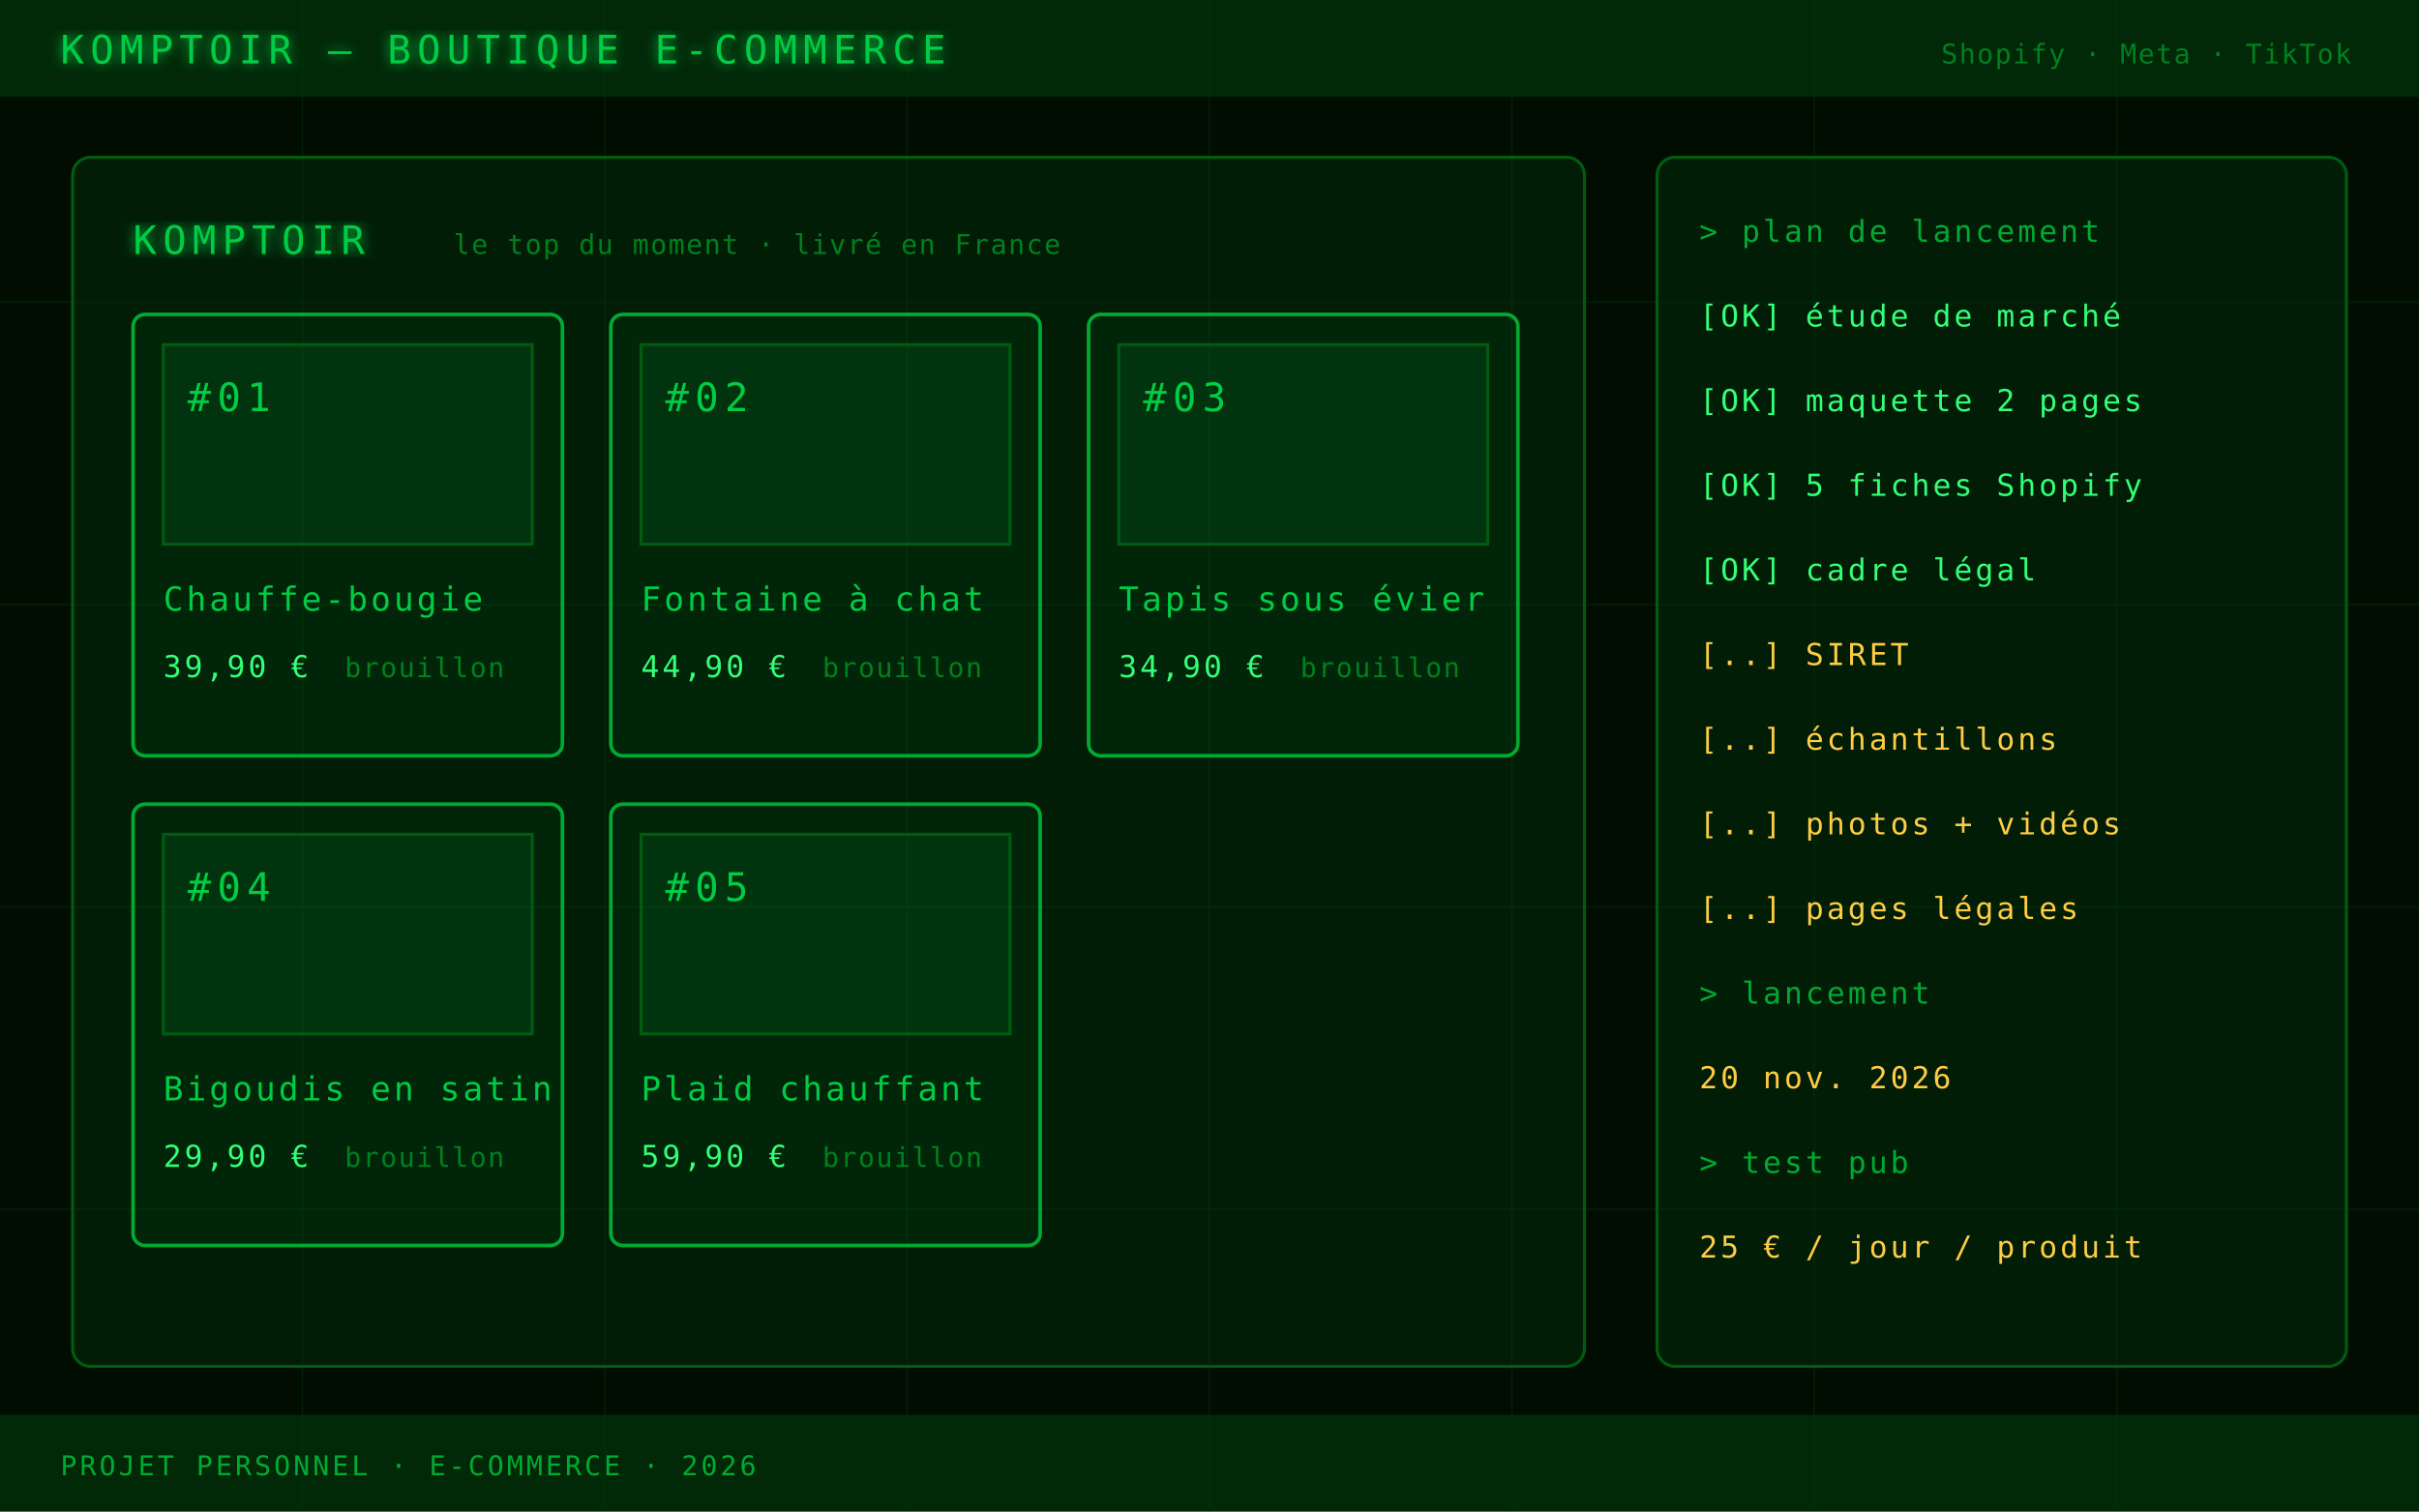
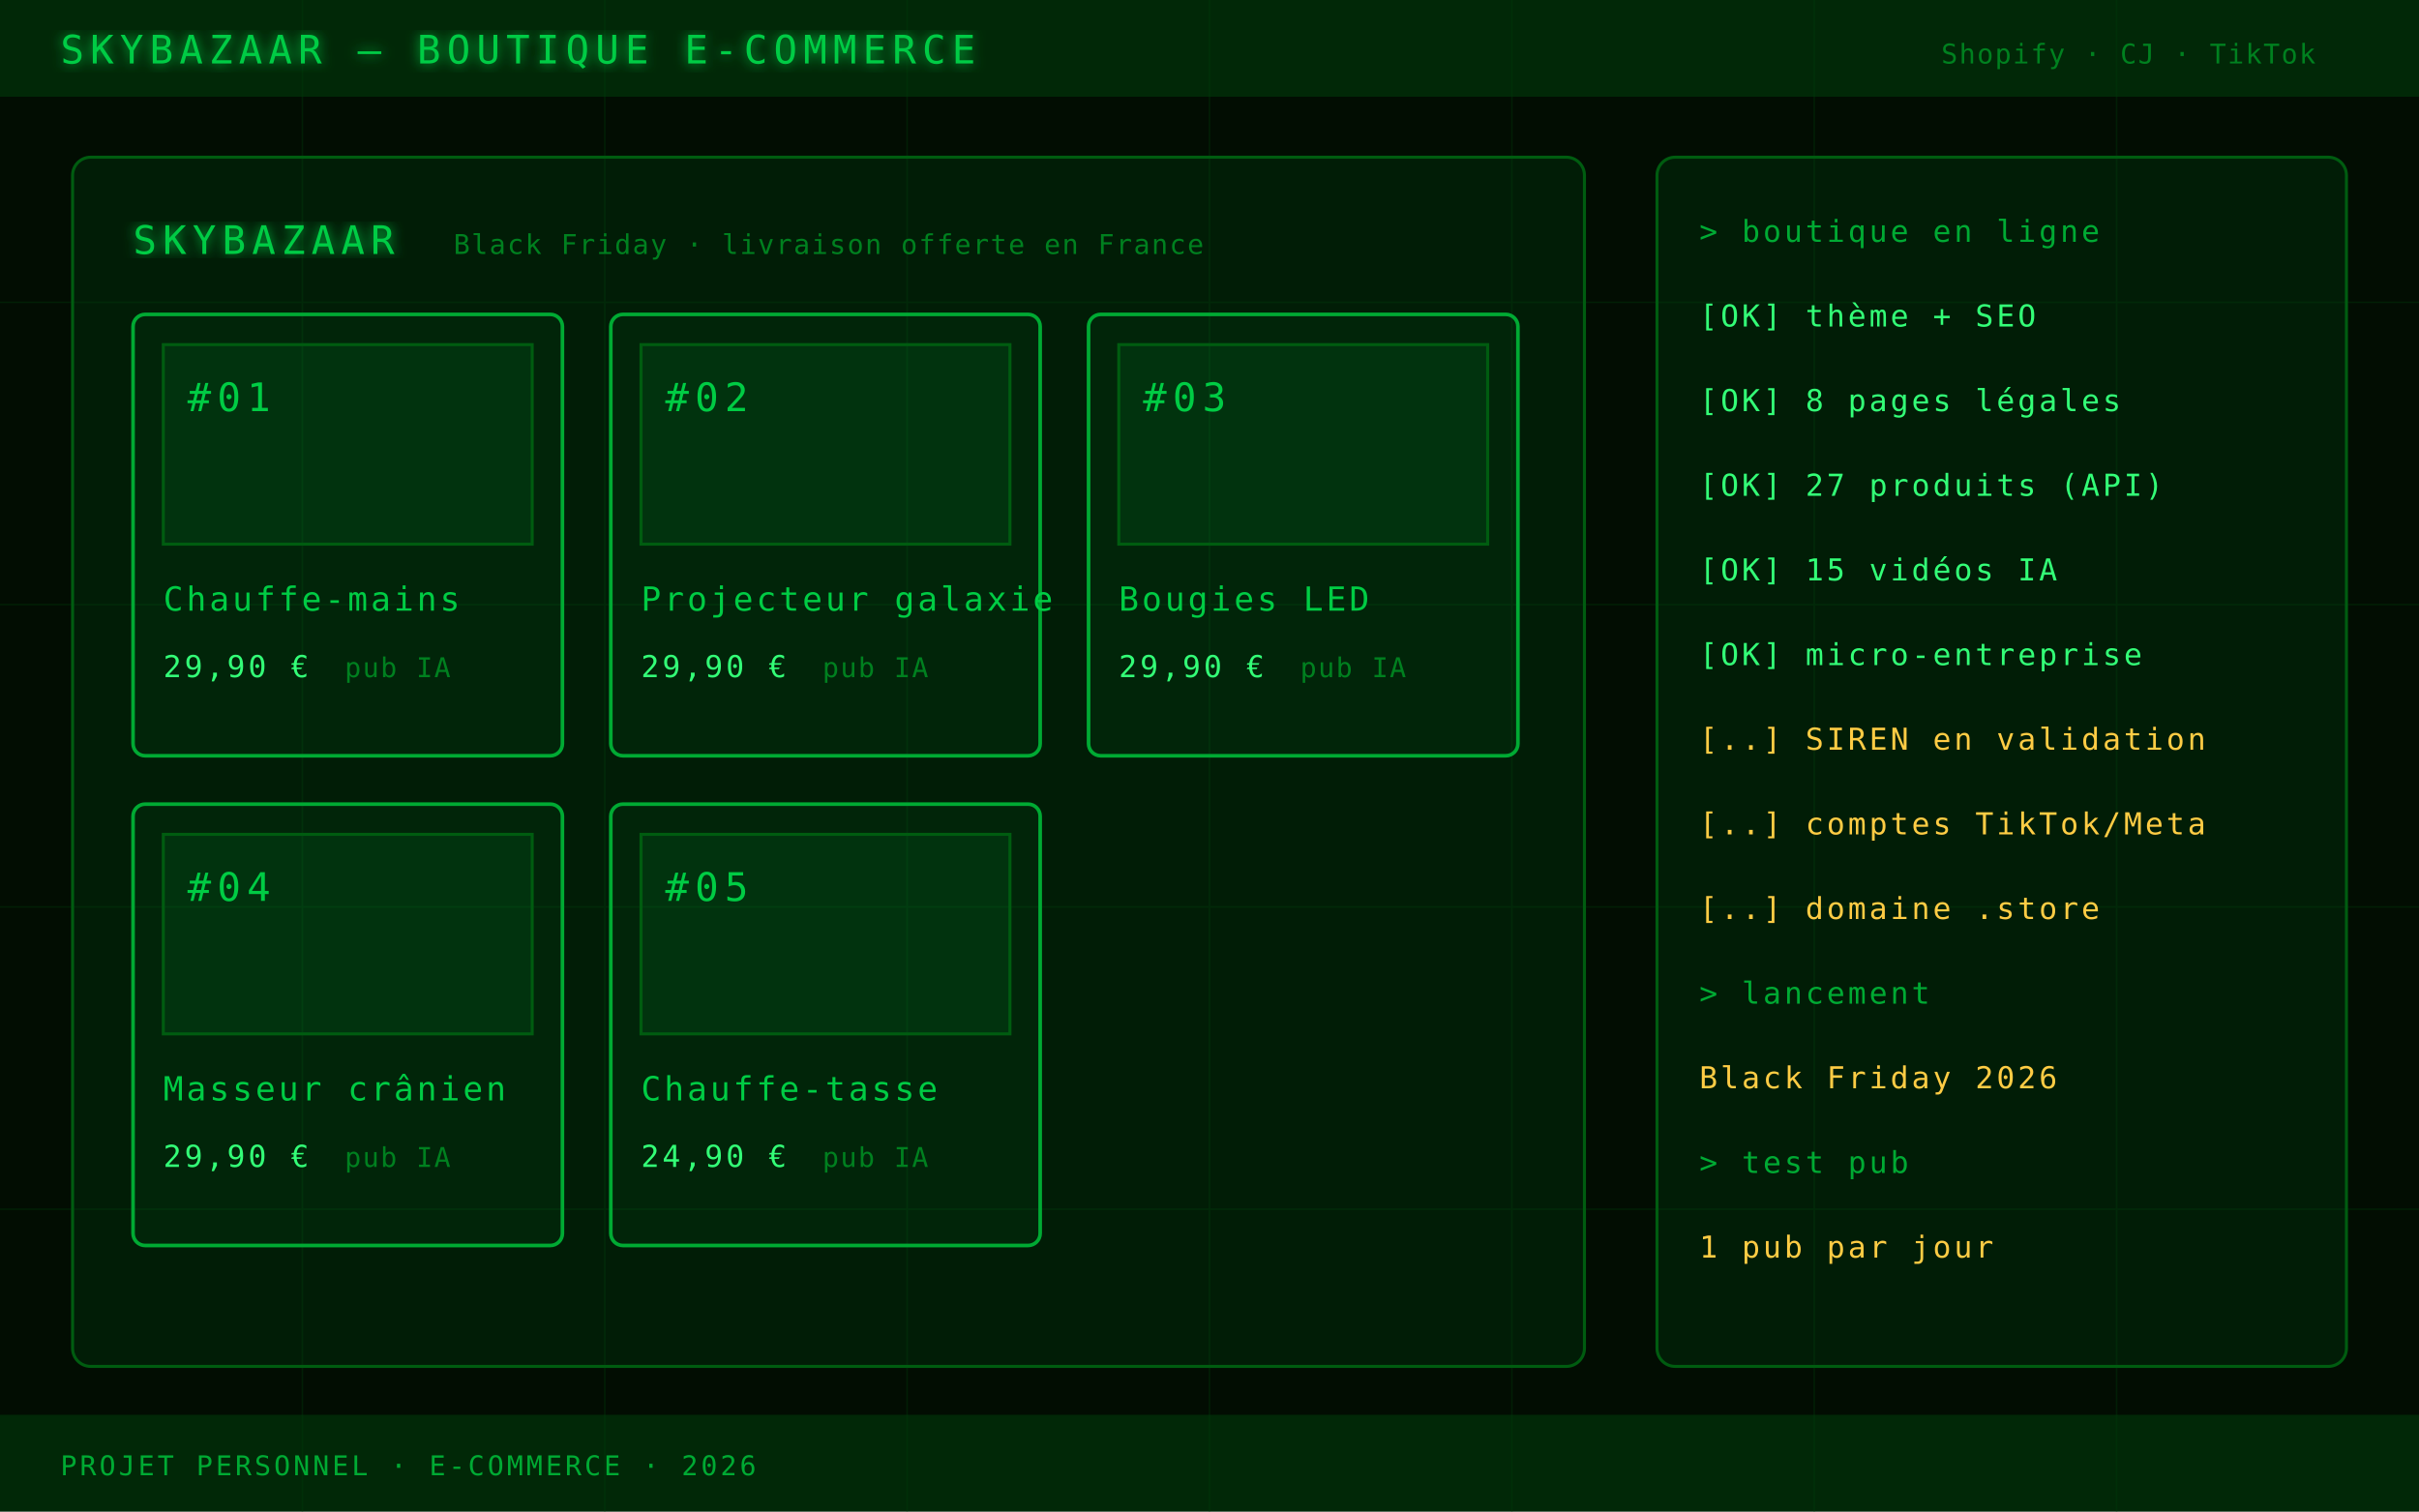
<svg xmlns="http://www.w3.org/2000/svg" viewBox="0 0 800 500" width="800" height="500">
  <defs>
    <style>
      .bg { fill: #020d02; } .grid-line { stroke: #003a0a; stroke-width: 0.5; }
      .title-text { font-family: 'Share Tech Mono', monospace; fill: #00cc44; font-size: 13px; letter-spacing: 2px; }
      .label-text { font-family: 'Share Tech Mono', monospace; fill: #00cc44; font-size: 11px; letter-spacing: 1px; }
      .small-text { font-family: 'Share Tech Mono', monospace; fill: #00aa33; font-size: 9px; letter-spacing: 1px; }
      .dim-text { font-family: 'Share Tech Mono', monospace; fill: #00801f; font-size: 9px; letter-spacing: 0.5px; }
      .ok { font-family: 'Share Tech Mono', monospace; fill: #33ff77; font-size: 10px; letter-spacing: 1px; }
      .warn { font-family: 'Share Tech Mono', monospace; fill: #ffcc44; font-size: 10px; letter-spacing: 1px; }
      .cmd { font-family: 'Share Tech Mono', monospace; fill: #00aa33; font-size: 10px; letter-spacing: 1px; }
      .box { fill: rgba(0,180,60,0.06); stroke: #00aa33; stroke-width: 1.2; }
      .box-main { fill: rgba(0,200,80,0.16); stroke: #00ee55; stroke-width: 1.8; }
      .panel { fill: rgba(0,60,15,0.35); stroke: #005c10; stroke-width: 1; }
      .ln { stroke: #00aa33; stroke-width: 1.1; fill: none; }
    </style>
    <filter id="glow">
      <feGaussianBlur stdDeviation="2" result="b" />
      <feMerge>
        <feMergeNode in="b" />
        <feMergeNode in="SourceGraphic" />
      </feMerge>
    </filter>
    <marker id="arr" viewBox="0 0 10 10" refX="9" refY="5" markerWidth="6" markerHeight="6" orient="auto-start-reverse">
      <path d="M0 0L10 5L0 10z" fill="#00aa33" />
    </marker>
  </defs>
  <rect class="bg" width="800" height="500" />
  <g opacity="0.4">
    <line class="grid-line" x1="0" y1="100" x2="800" y2="100" />
    <line class="grid-line" x1="0" y1="200" x2="800" y2="200" />
    <line class="grid-line" x1="0" y1="300" x2="800" y2="300" />
    <line class="grid-line" x1="0" y1="400" x2="800" y2="400" />
    <line class="grid-line" x1="100" y1="0" x2="100" y2="500" />
    <line class="grid-line" x1="200" y1="0" x2="200" y2="500" />
    <line class="grid-line" x1="300" y1="0" x2="300" y2="500" />
    <line class="grid-line" x1="400" y1="0" x2="400" y2="500" />
    <line class="grid-line" x1="500" y1="0" x2="500" y2="500" />
    <line class="grid-line" x1="600" y1="0" x2="600" y2="500" />
    <line class="grid-line" x1="700" y1="0" x2="700" y2="500" />
  </g>
  <rect x="0" y="0" width="800" height="32" fill="#003a0a" opacity="0.6" />
-   <text class="title-text" x="20" y="21" filter="url(#glow)">KOMPTOIR — BOUTIQUE E-COMMERCE</text>
-   <text class="dim-text" x="642" y="21">Shopify · Meta · TikTok</text>
+   <text class="title-text" x="20" y="21" filter="url(#glow)">SKYBAZAAR — BOUTIQUE E-COMMERCE</text>
+   <text class="dim-text" x="642" y="21">Shopify · CJ · TikTok</text>
  <rect class="panel" x="24" y="52" width="500" height="400" rx="6" />
-   <text class="title-text" x="44" y="84" filter="url(#glow)">KOMPTOIR</text>
-   <text class="dim-text" x="150" y="84">le top du moment · livré en France</text>
+   <text class="title-text" x="44" y="84" filter="url(#glow)">SKYBAZAAR</text>
+   <text class="dim-text" x="150" y="84">Black Friday · livraison offerte en France</text>
  <rect class="box" x="44" y="104" width="142" height="146" rx="4" />
  <rect x="54" y="114" width="122" height="66" fill="rgba(0,180,60,0.10)" stroke="#005c10" />
  <text class="title-text" x="62" y="136">#01</text>
-   <text class="label-text" x="54" y="202">Chauffe-bougie</text>
-   <text class="ok" x="54" y="224">39,90 €</text>
-   <text class="dim-text" x="114" y="224">brouillon</text>
+   <text class="label-text" x="54" y="202">Chauffe-mains</text>
+   <text class="ok" x="54" y="224">29,90 €</text>
+   <text class="dim-text" x="114" y="224">pub IA</text>
  <rect class="box" x="202" y="104" width="142" height="146" rx="4" />
  <rect x="212" y="114" width="122" height="66" fill="rgba(0,180,60,0.10)" stroke="#005c10" />
  <text class="title-text" x="220" y="136">#02</text>
-   <text class="label-text" x="212" y="202">Fontaine à chat</text>
-   <text class="ok" x="212" y="224">44,90 €</text>
-   <text class="dim-text" x="272" y="224">brouillon</text>
+   <text class="label-text" x="212" y="202">Projecteur galaxie</text>
+   <text class="ok" x="212" y="224">29,90 €</text>
+   <text class="dim-text" x="272" y="224">pub IA</text>
  <rect class="box" x="360" y="104" width="142" height="146" rx="4" />
  <rect x="370" y="114" width="122" height="66" fill="rgba(0,180,60,0.10)" stroke="#005c10" />
  <text class="title-text" x="378" y="136">#03</text>
-   <text class="label-text" x="370" y="202">Tapis sous évier</text>
-   <text class="ok" x="370" y="224">34,90 €</text>
-   <text class="dim-text" x="430" y="224">brouillon</text>
+   <text class="label-text" x="370" y="202">Bougies LED</text>
+   <text class="ok" x="370" y="224">29,90 €</text>
+   <text class="dim-text" x="430" y="224">pub IA</text>
  <rect class="box" x="44" y="266" width="142" height="146" rx="4" />
  <rect x="54" y="276" width="122" height="66" fill="rgba(0,180,60,0.10)" stroke="#005c10" />
  <text class="title-text" x="62" y="298">#04</text>
-   <text class="label-text" x="54" y="364">Bigoudis en satin</text>
+   <text class="label-text" x="54" y="364">Masseur crânien</text>
  <text class="ok" x="54" y="386">29,90 €</text>
-   <text class="dim-text" x="114" y="386">brouillon</text>
+   <text class="dim-text" x="114" y="386">pub IA</text>
  <rect class="box" x="202" y="266" width="142" height="146" rx="4" />
  <rect x="212" y="276" width="122" height="66" fill="rgba(0,180,60,0.10)" stroke="#005c10" />
  <text class="title-text" x="220" y="298">#05</text>
-   <text class="label-text" x="212" y="364">Plaid chauffant</text>
-   <text class="ok" x="212" y="386">59,90 €</text>
-   <text class="dim-text" x="272" y="386">brouillon</text>
+   <text class="label-text" x="212" y="364">Chauffe-tasse</text>
+   <text class="ok" x="212" y="386">24,90 €</text>
+   <text class="dim-text" x="272" y="386">pub IA</text>
  <rect class="panel" x="548" y="52" width="228" height="400" rx="6" />
-   <text class="cmd" x="562" y="80">&gt; plan de lancement</text>
-   <text class="ok" x="562" y="108">[OK] étude de marché</text>
-   <text class="ok" x="562" y="136">[OK] maquette 2 pages</text>
-   <text class="ok" x="562" y="164">[OK] 5 fiches Shopify</text>
-   <text class="ok" x="562" y="192">[OK] cadre légal</text>
-   <text class="warn" x="562" y="220">[..] SIRET</text>
-   <text class="warn" x="562" y="248">[..] échantillons</text>
-   <text class="warn" x="562" y="276">[..] photos + vidéos</text>
-   <text class="warn" x="562" y="304">[..] pages légales</text>
+   <text class="cmd" x="562" y="80">&gt; boutique en ligne</text>
+   <text class="ok" x="562" y="108">[OK] thème + SEO</text>
+   <text class="ok" x="562" y="136">[OK] 8 pages légales</text>
+   <text class="ok" x="562" y="164">[OK] 27 produits (API)</text>
+   <text class="ok" x="562" y="192">[OK] 15 vidéos IA</text>
+   <text class="ok" x="562" y="220">[OK] micro-entreprise</text>
+   <text class="warn" x="562" y="248">[..] SIREN en validation</text>
+   <text class="warn" x="562" y="276">[..] comptes TikTok/Meta</text>
+   <text class="warn" x="562" y="304">[..] domaine .store</text>
  <text class="cmd" x="562" y="332">&gt; lancement</text>
-   <text class="warn" x="562" y="360">20 nov. 2026</text>
+   <text class="warn" x="562" y="360">Black Friday 2026</text>
  <text class="cmd" x="562" y="388">&gt; test pub</text>
-   <text class="warn" x="562" y="416">25 € / jour / produit</text>
+   <text class="warn" x="562" y="416">1 pub par jour</text>
  <rect x="0" y="468" width="800" height="32" fill="#003a0a" opacity="0.6" />
  <text class="small-text" x="20" y="488">PROJET PERSONNEL · E-COMMERCE · 2026</text>
</svg>
